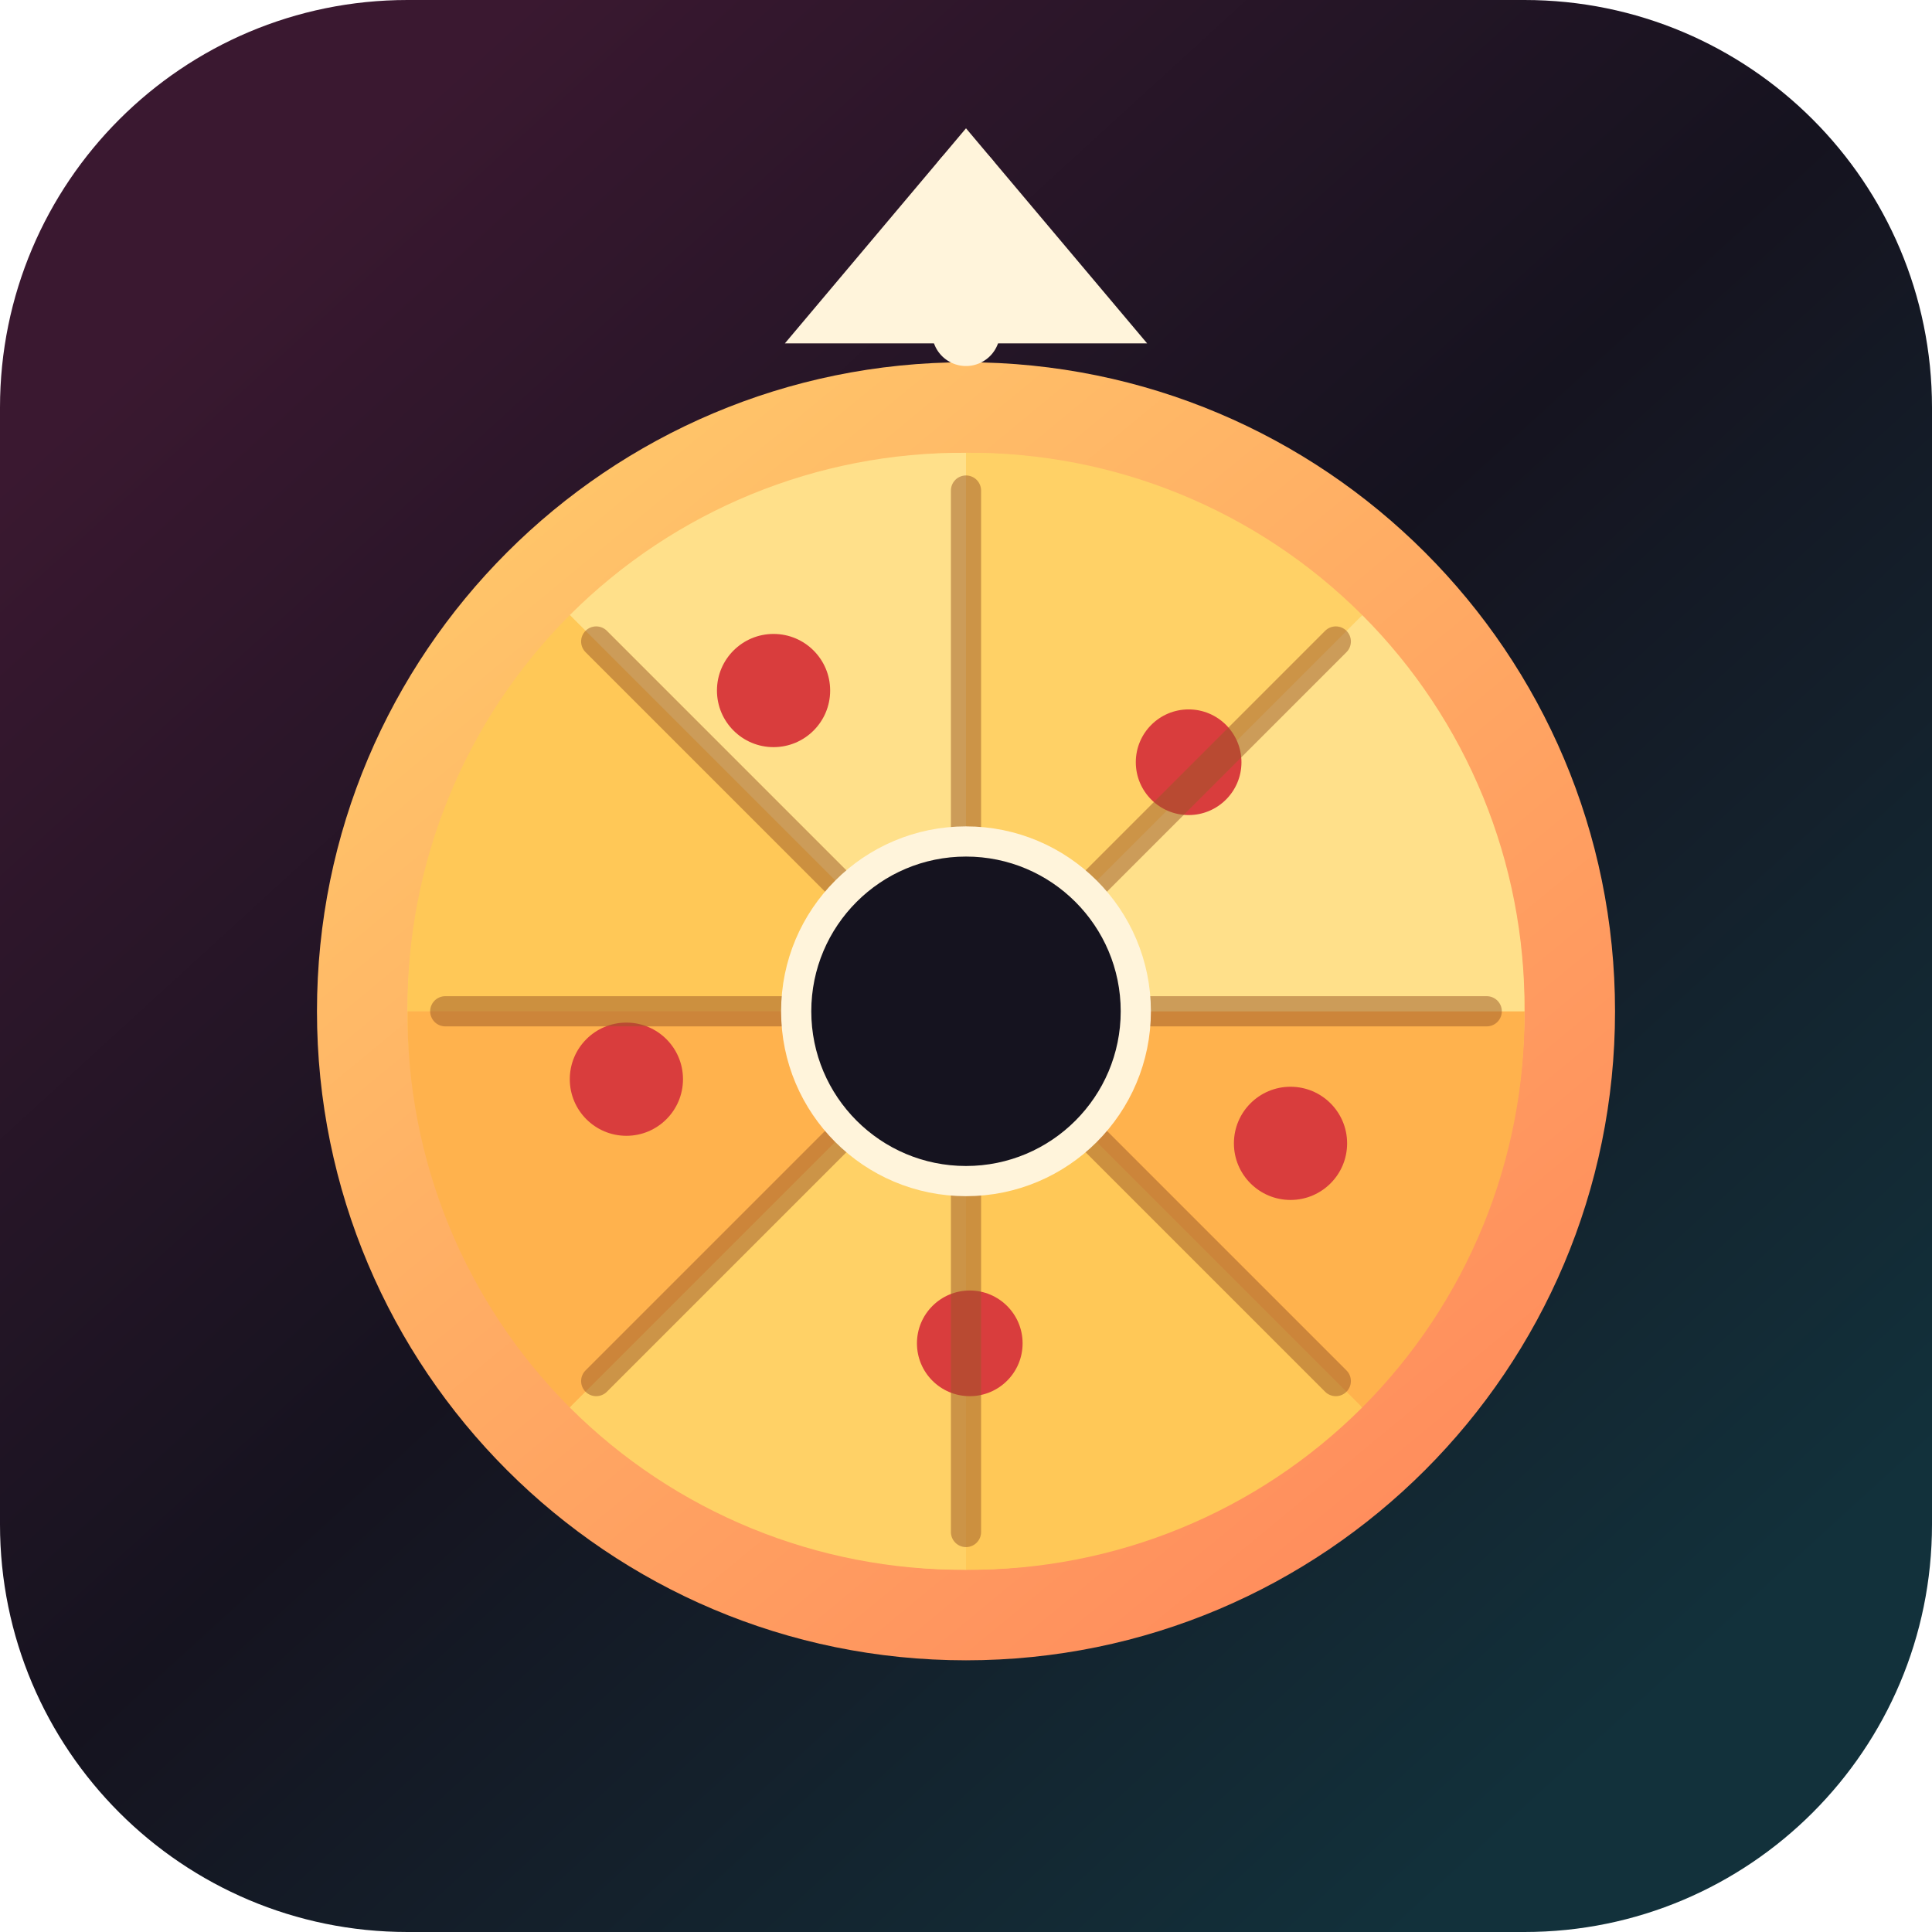
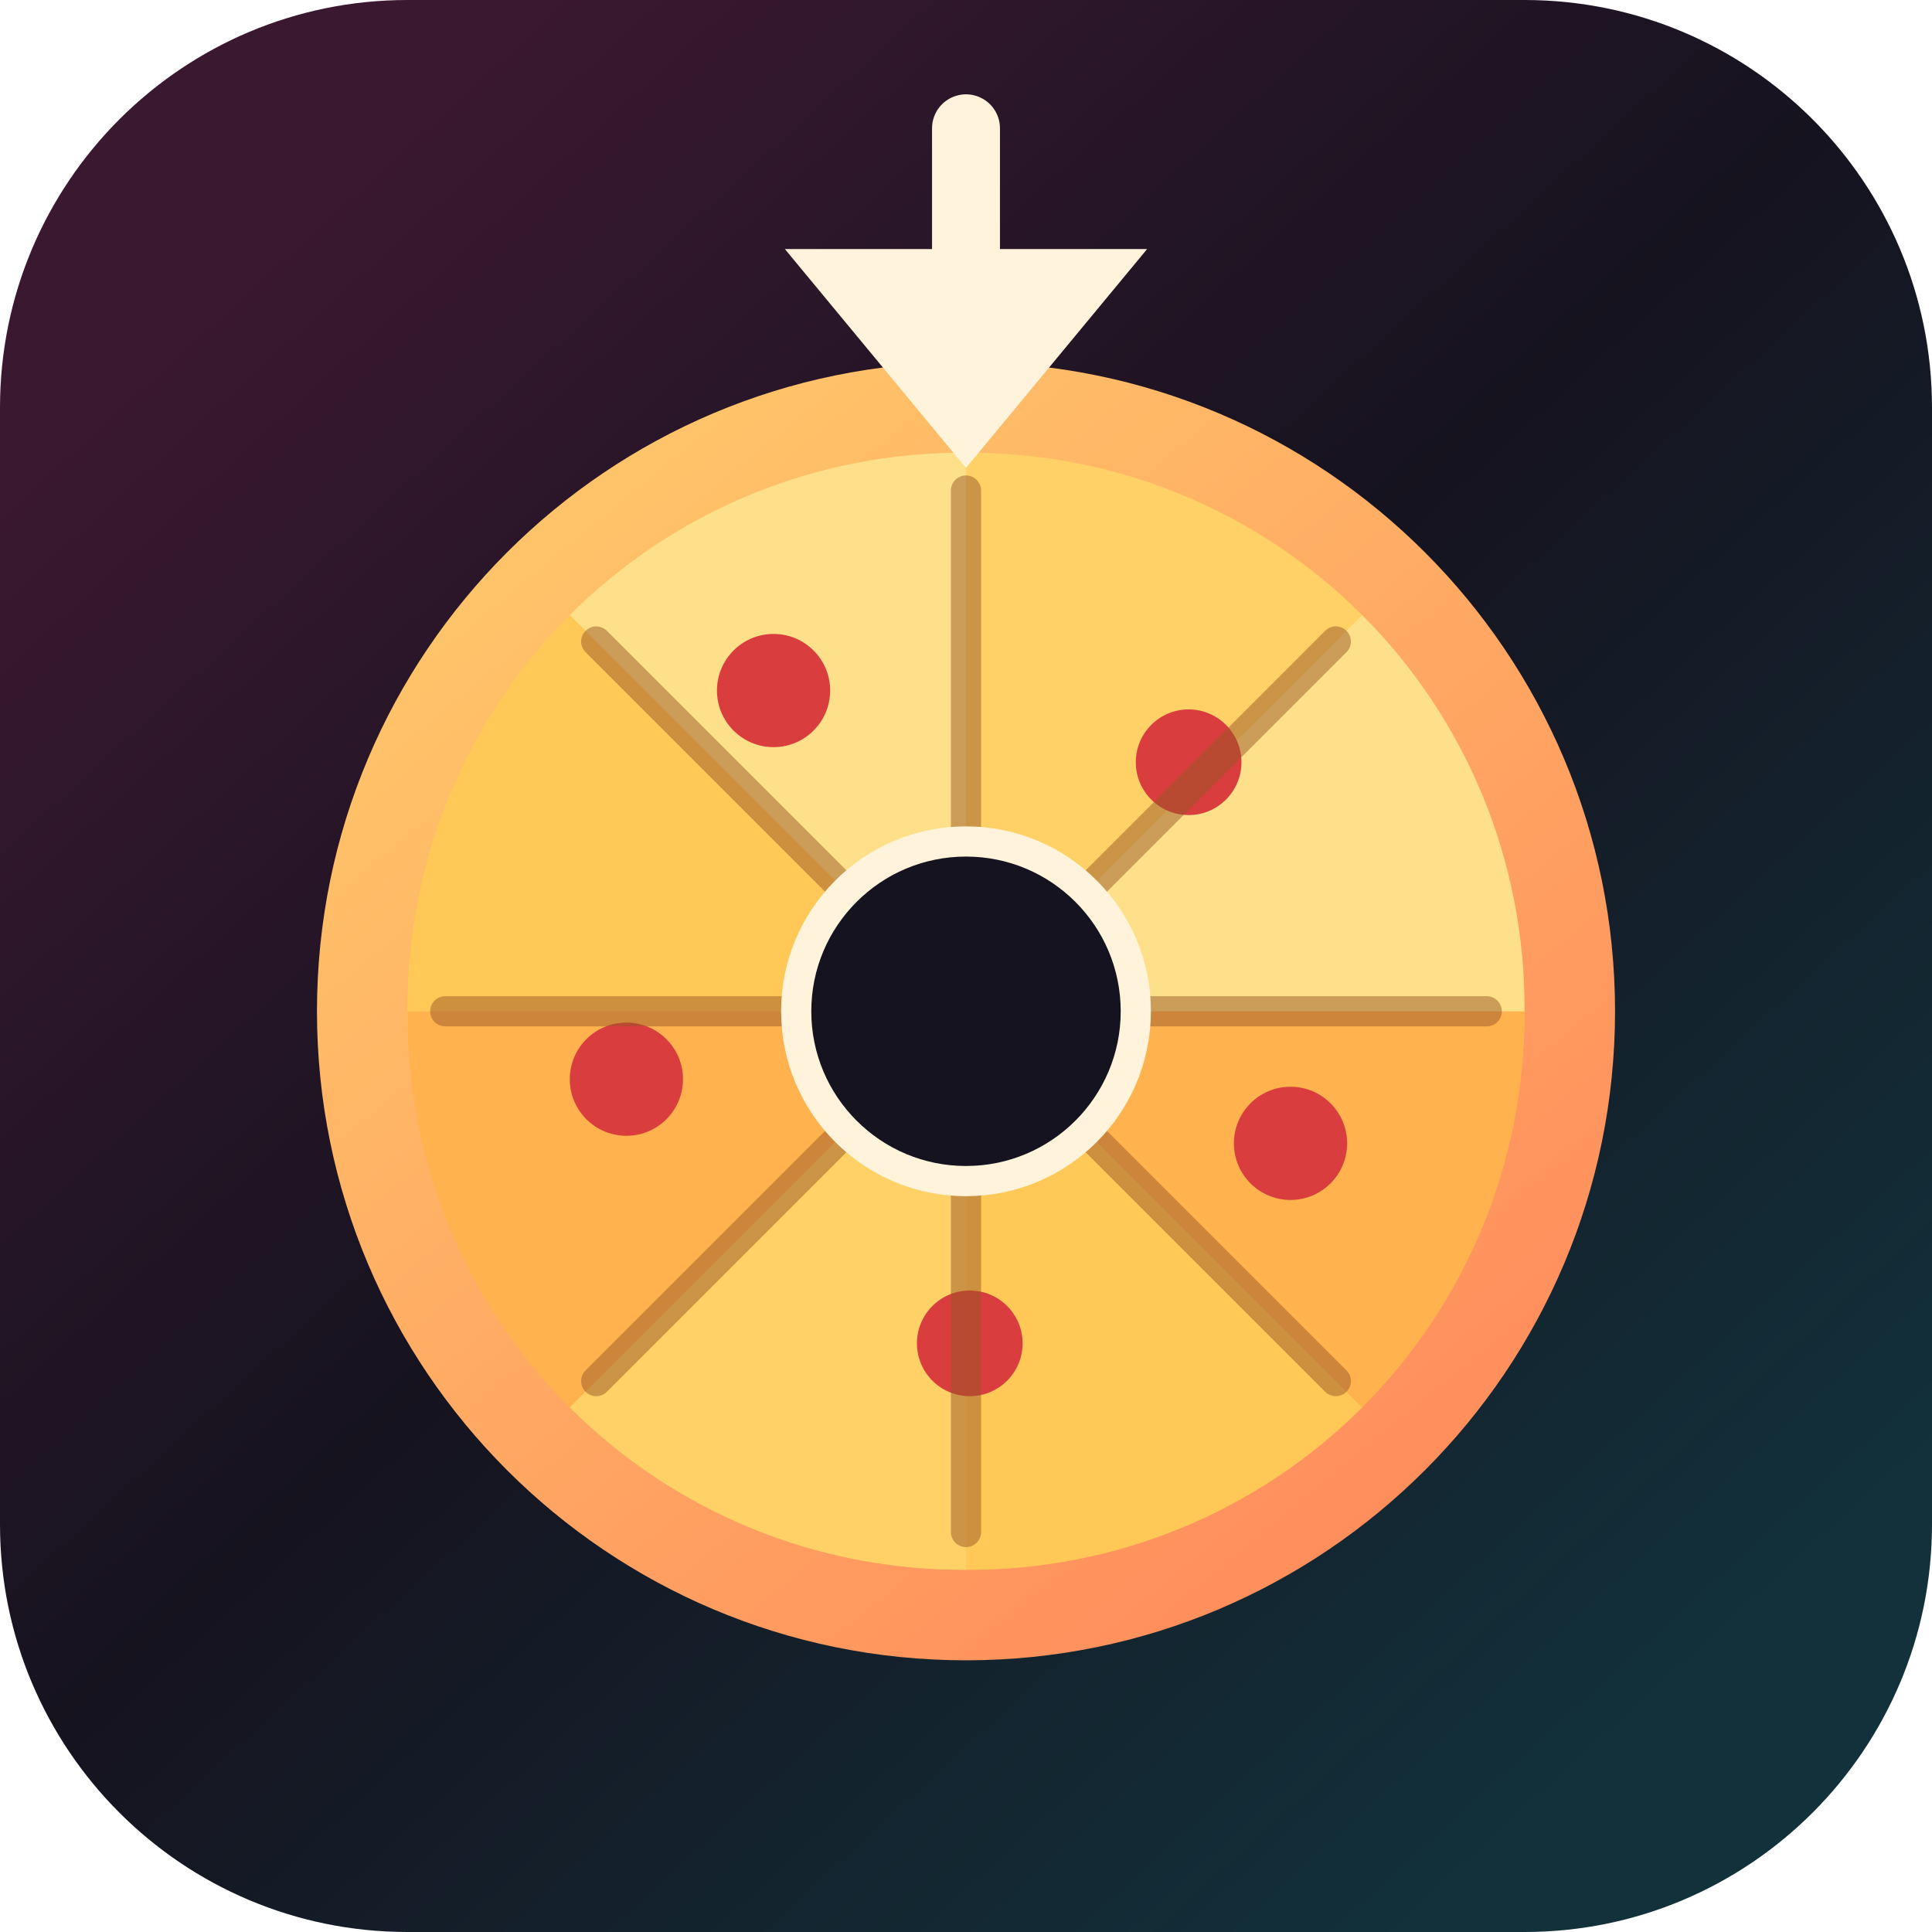
<svg xmlns="http://www.w3.org/2000/svg" viewBox="0 0 512 512" role="img" aria-label="Pizza spinner logo">
  <defs>
    <linearGradient id="bg" x1="76" y1="58" x2="438" y2="454" gradientUnits="userSpaceOnUse">
      <stop stop-color="#3a1830" />
      <stop offset="0.48" stop-color="#15131f" />
      <stop offset="1" stop-color="#12313b" />
    </linearGradient>
    <linearGradient id="crust" x1="124" y1="96" x2="388" y2="416" gradientUnits="userSpaceOnUse">
      <stop stop-color="#ffcb6b" />
      <stop offset="1" stop-color="#ff8a5c" />
    </linearGradient>
  </defs>
  <rect width="512" height="512" rx="108" fill="url(#bg)" />
  <circle cx="256" cy="268" r="172" fill="url(#crust)" />
  <circle cx="256" cy="268" r="148" fill="#ffd166" />
  <path d="M256 120v148L151 163a147 147 0 0 1 105-43Z" fill="#ffe08a" />
  <path d="M151 163l105 105H108a147 147 0 0 1 43-105Z" fill="#ffc857" />
  <path d="M108 268h148L151 373a147 147 0 0 1-43-105Z" fill="#ffb24d" />
  <path d="M151 373l105-105v148a147 147 0 0 1-105-43Z" fill="#ffd166" />
  <path d="M256 416V268l105 105a147 147 0 0 1-105 43Z" fill="#ffc857" />
  <path d="M361 373 256 268h148a147 147 0 0 1-43 105Z" fill="#ffb24d" />
  <path d="M404 268H256l105-105a147 147 0 0 1 43 105Z" fill="#ffe08a" />
  <path d="M361 163 256 268V120a147 147 0 0 1 105 43Z" fill="#ffd166" />
  <g fill="#d93d3d">
    <circle cx="205" cy="183" r="15" />
    <circle cx="315" cy="202" r="14" />
    <circle cx="342" cy="303" r="15" />
    <circle cx="257" cy="356" r="14" />
    <circle cx="166" cy="286" r="15" />
    <circle cx="230" cy="246" r="12" />
  </g>
  <g stroke="#9a5828" stroke-linecap="round" stroke-width="8" opacity="0.5">
    <path d="M256 130v276" />
    <path d="M118 268h276" />
    <path d="m158 170 196 196" />
    <path d="M354 170 158 366" />
  </g>
  <circle cx="256" cy="268" r="45" fill="#15131f" stroke="#fff4db" stroke-width="8" />
-   <path d="M256 88v-40" stroke="#fff4db" stroke-linecap="round" stroke-width="18" />
-   <path d="M256 34 208 91h96Z" fill="#fff4db" />
+   <path d="M256 34v42" stroke="#fff4db" stroke-linecap="round" stroke-width="18" />
+   <path d="M208 66h96l-48 58Z" fill="#fff4db" />
</svg>
